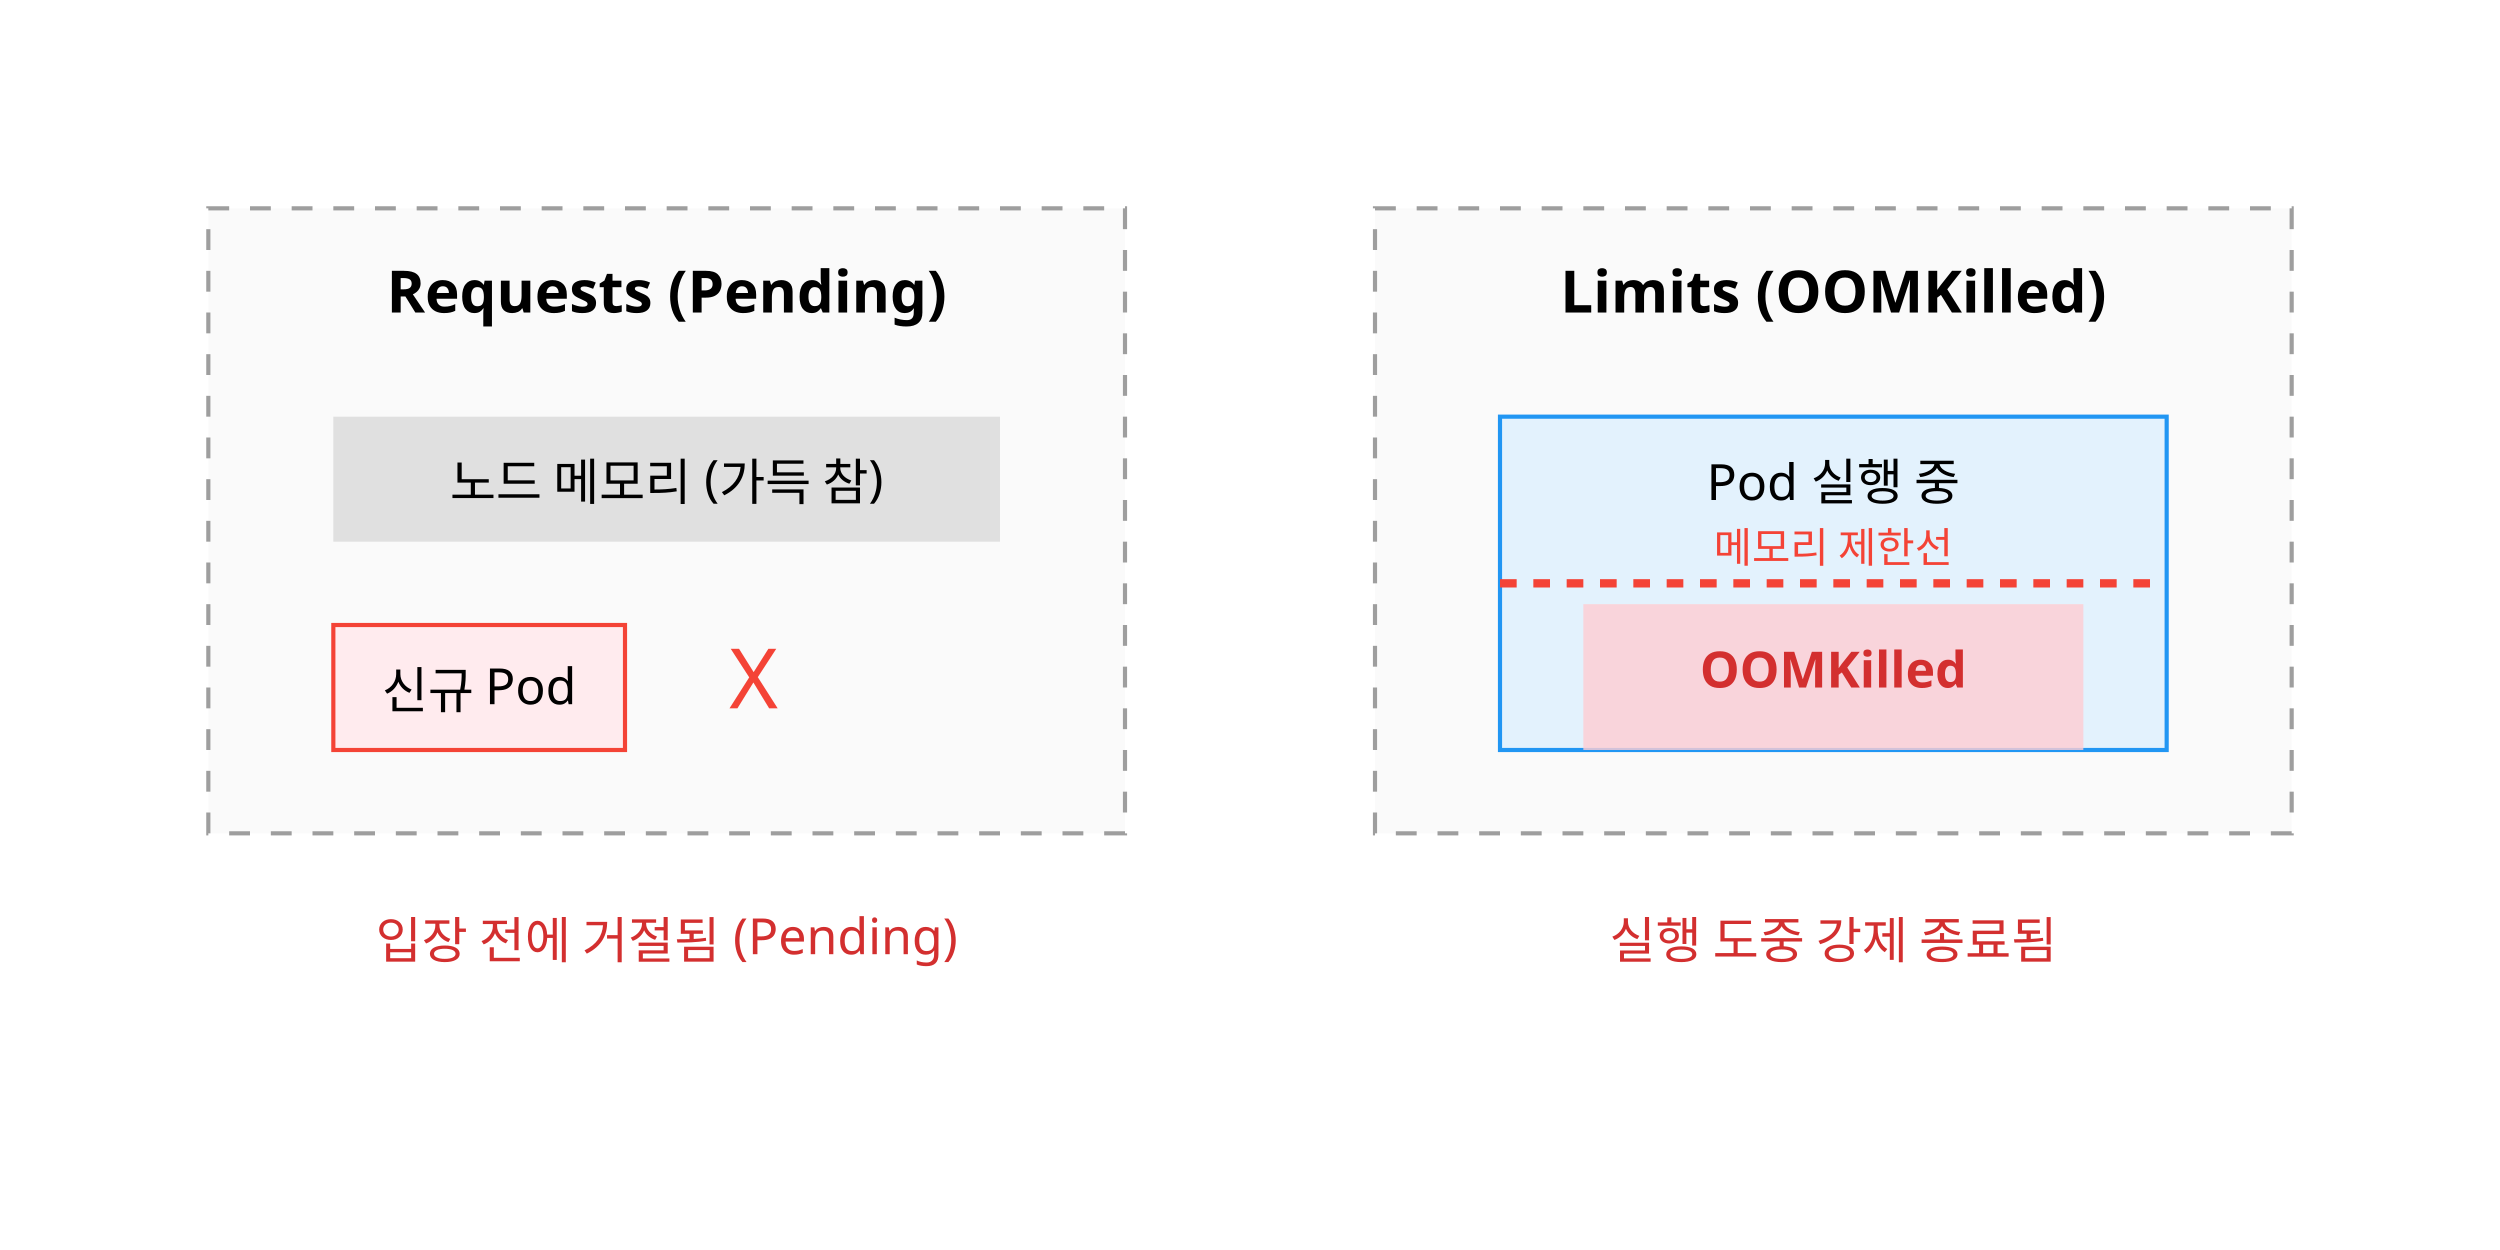
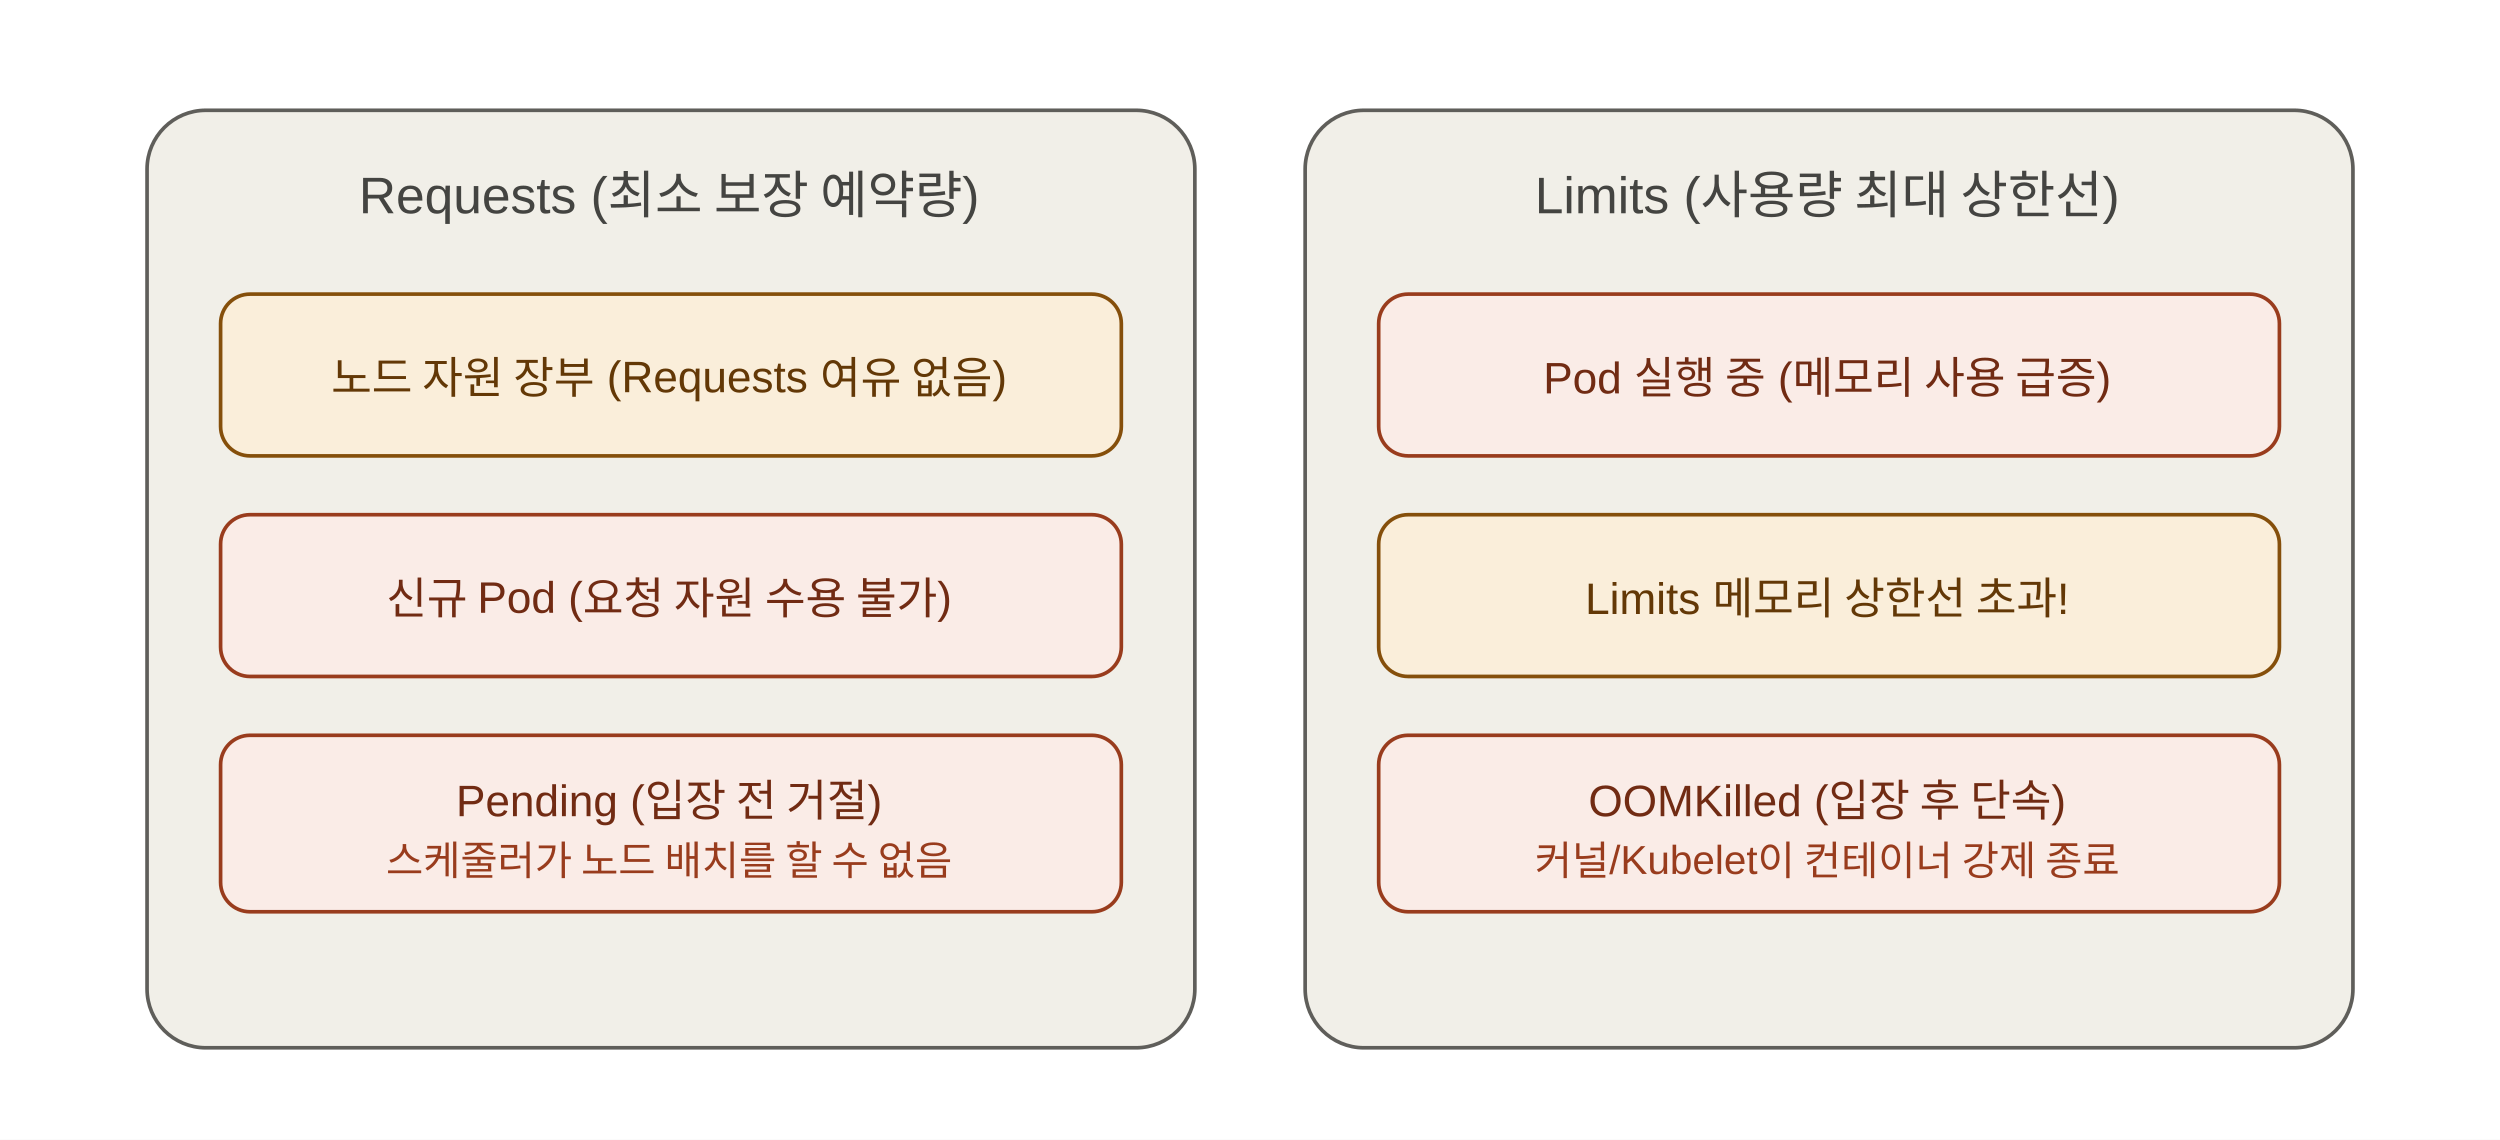
- <svg xmlns="http://www.w3.org/2000/svg" viewBox="0 0 600 300">
-   <rect width="600" height="300" fill="#ffffff" />
-   <rect x="50" y="50" width="220" height="150" fill="#fafafa" stroke="#9e9e9e" stroke-dasharray="5" />
-   <text x="160" y="75" font-family="sans-serif" font-size="14" font-weight="bold" text-anchor="middle">Requests (Pending)</text>
-   <rect x="80" y="100" width="160" height="30" fill="#e0e0e0" />
-   <text x="160" y="120" font-family="sans-serif" font-size="12" text-anchor="middle">노드 메모리 (가득 참)</text>
-   <rect x="80" y="150" width="70" height="30" fill="#ffebee" stroke="#f44336" />
-   <text x="115" y="170" font-family="sans-serif" font-size="12" text-anchor="middle">신규 Pod</text>
-   <text x="175" y="170" font-family="sans-serif" font-size="20" fill="#f44336">X</text>
-   <text x="160" y="230" font-family="sans-serif" font-size="12" fill="#d32f2f" text-anchor="middle">입장 전에 거절됨 (Pending)</text>
-   <rect x="330" y="50" width="220" height="150" fill="#fafafa" stroke="#9e9e9e" stroke-dasharray="5" />
-   <text x="440" y="75" font-family="sans-serif" font-size="14" font-weight="bold" text-anchor="middle">Limits (OOMKilled)</text>
-   <rect x="360" y="100" width="160" height="80" fill="#e3f2fd" stroke="#2196f3" />
-   <text x="440" y="120" font-family="sans-serif" font-size="12" text-anchor="middle">Pod 실행 중</text>
-   <line x1="360" y1="140" x2="520" y2="140" stroke="#f44336" stroke-width="2" stroke-dasharray="4" />
-   <text x="440" y="135" font-family="sans-serif" font-size="10" fill="#f44336" text-anchor="middle">메모리 제한선</text>
-   <rect x="380" y="145" width="120" height="35" fill="#ffcdd2" opacity="0.8" />
-   <text x="440" y="165" font-family="sans-serif" font-size="12" fill="#d32f2f" font-weight="bold" text-anchor="middle">OOMKilled</text>
-   <text x="440" y="230" font-family="sans-serif" font-size="12" fill="#d32f2f" text-anchor="middle">실행 도중 강제 종료됨</text>
+ <svg xmlns="http://www.w3.org/2000/svg" width="680" height="310" viewBox="0 0 680 310" role="img" font-family="'Malgun Gothic', 'Apple SD Gothic Neo', Arial, sans-serif">
+   <rect x="0" y="0" width="680" height="310" fill="#FFFFFF" />
+   <rect x="40" y="30" width="285" height="255" rx="16" fill="#F1EFE8" stroke="#5F5E5A" stroke-width="1" />
+   <text x="182" y="58" text-anchor="middle" font-size="14" font-weight="500" fill="#444441">Requests (최소 보장 예약량)</text>
+   <rect x="60" y="80" width="245" height="44" rx="8" fill="#FAEEDA" stroke="#854F0B" stroke-width="1" />
+   <text x="182" y="107" text-anchor="middle" font-size="12" font-weight="500" fill="#633806">노드 자원 장부 (Requests 여유 없음)</text>
+   <rect x="60" y="140" width="245" height="44" rx="8" fill="#FAECE7" stroke="#993C1D" stroke-width="1" />
+   <text x="182" y="167" text-anchor="middle" font-size="12" font-weight="500" fill="#712B13">신규 Pod (요청 자원 수용 불가)</text>
+   <rect x="60" y="200" width="245" height="48" rx="8" fill="#FAECE7" stroke="#993C1D" stroke-width="1" />
+   <text x="182" y="222" text-anchor="middle" font-size="12" font-weight="500" fill="#712B13">Pending (입장 전 거절)</text>
+   <text x="182" y="238" text-anchor="middle" font-size="11" fill="#993C1D">스케줄러가 노드 배치를 할 수 없음</text>
+   <rect x="355" y="30" width="285" height="255" rx="16" fill="#F1EFE8" stroke="#5F5E5A" stroke-width="1" />
+   <text x="497" y="58" text-anchor="middle" font-size="14" font-weight="500" fill="#444441">Limits (사용량 최대 상한선)</text>
+   <rect x="375" y="80" width="245" height="44" rx="8" fill="#FAECE7" stroke="#993C1D" stroke-width="1" />
+   <text x="497" y="107" text-anchor="middle" font-size="12" font-weight="500" fill="#712B13">Pod 실행 중 (메모리 사용 급증)</text>
+   <rect x="375" y="140" width="245" height="44" rx="8" fill="#FAEEDA" stroke="#854F0B" stroke-width="1" />
+   <text x="497" y="167" text-anchor="middle" font-size="12" font-weight="500" fill="#633806">Limits 메모리 상한선 초과!</text>
+   <rect x="375" y="200" width="245" height="48" rx="8" fill="#FAECE7" stroke="#993C1D" stroke-width="1" />
+   <text x="497" y="222" text-anchor="middle" font-size="12" font-weight="500" fill="#712B13">OOMKilled (입장 후 단속)</text>
+   <text x="497" y="238" text-anchor="middle" font-size="11" fill="#993C1D">커널/Kubelet이 컨테이너 강제 종료</text>
</svg>
